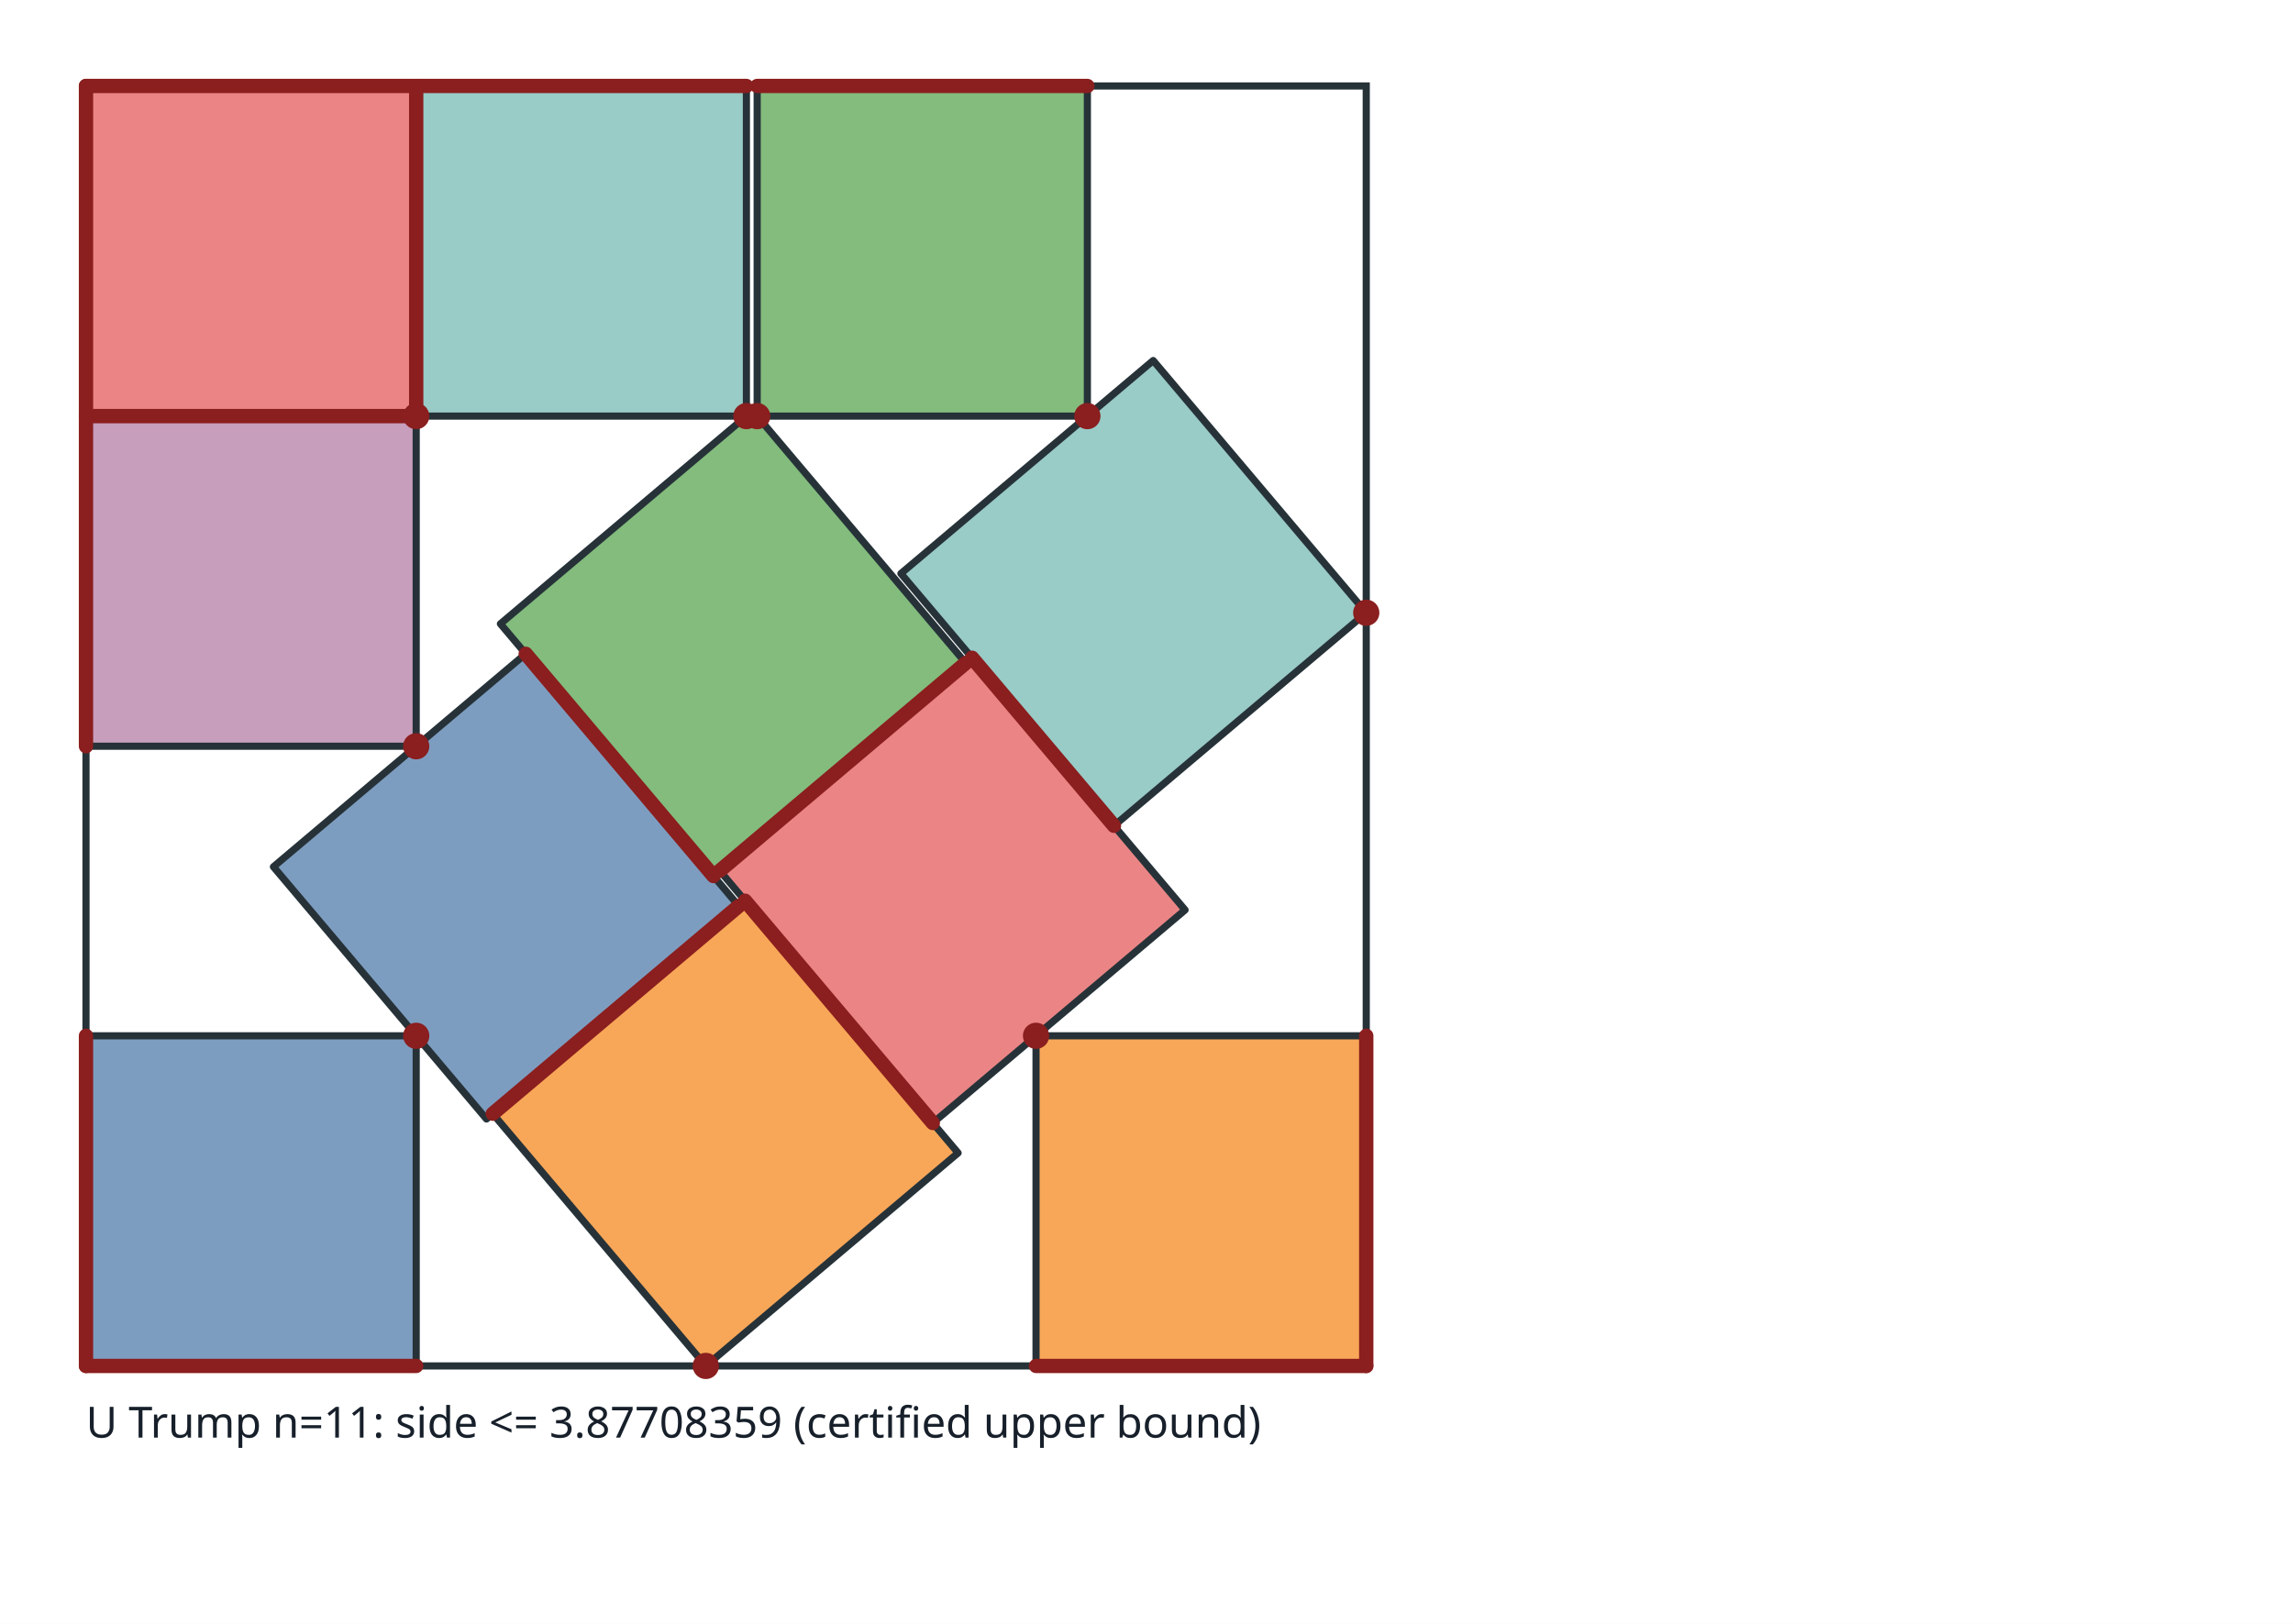
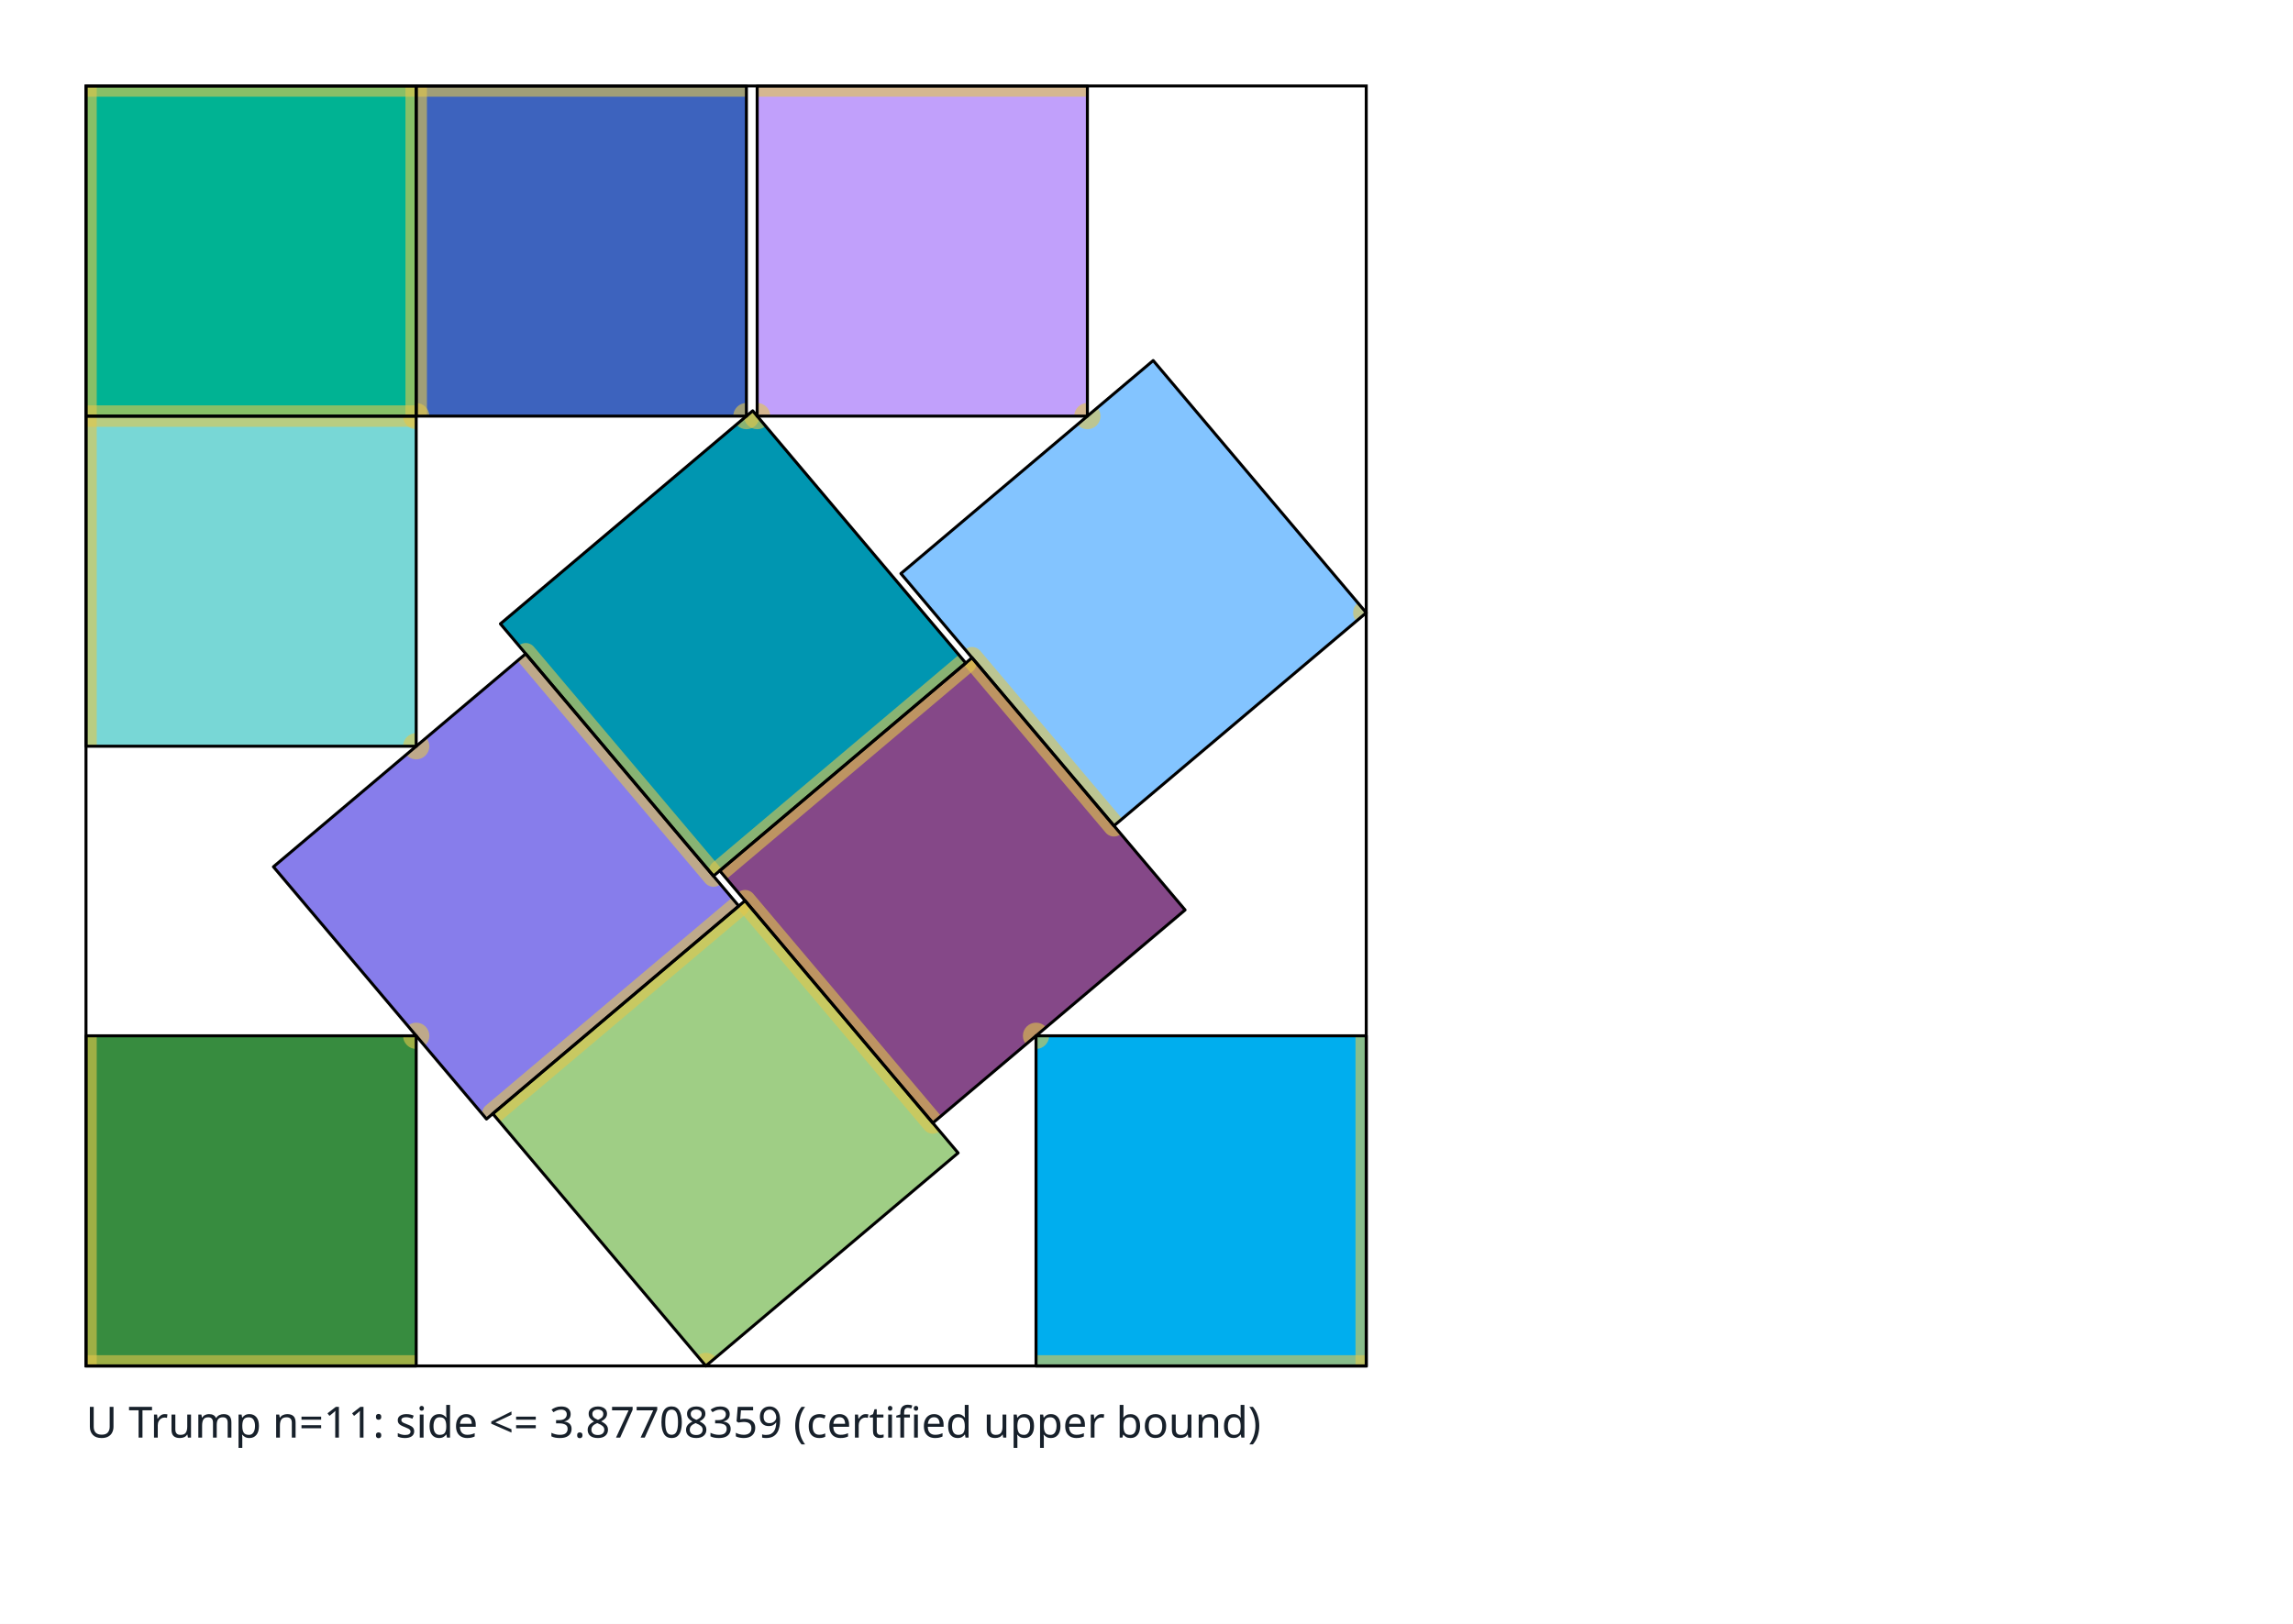
<svg xmlns="http://www.w3.org/2000/svg" width="960" height="680" viewBox="0 0 960 680" role="img" aria-labelledby="figure-title figure-description" data-static-fallback="final">
  <rect width="960" height="680" fill="#ffffff" />
  <g id="panel-0" data-panel="Trump n=11">
-     <rect x="36" y="36" width="536" height="536" fill="none" stroke="#263238" stroke-width="3" vector-effect="non-scaling-stroke" />
-     <polygon points="36,572 174.248,572 174.248,433.752 36,433.752" fill-opacity="0.72" stroke-linejoin="round" fill="#4c78a8" stroke="#263238" stroke-width="3" vector-effect="non-scaling-stroke" />
-     <polygon points="433.752,572 572,572 572,433.752 433.752,433.752" fill-opacity="0.72" stroke-linejoin="round" fill="#f58518" stroke="#263238" stroke-width="3" vector-effect="non-scaling-stroke" />
-     <polygon points="316.998,174.248 455.246,174.248 455.246,36 316.998,36" fill-opacity="0.72" stroke-linejoin="round" fill="#54a24b" stroke="#263238" stroke-width="3" vector-effect="non-scaling-stroke" />
-     <polygon points="36,174.248 174.248,174.248 174.248,36 36,36" fill-opacity="0.72" stroke-linejoin="round" fill="#e45756" stroke="#263238" stroke-width="3" vector-effect="non-scaling-stroke" />
-     <polygon points="174.248,174.248 312.496,174.248 312.496,36 174.248,36" fill-opacity="0.72" stroke-linejoin="round" fill="#72b7b2" stroke="#263238" stroke-width="3" vector-effect="non-scaling-stroke" />
-     <polygon points="36,312.496 174.248,312.496 174.248,174.248 36,174.248" fill-opacity="0.72" stroke-linejoin="round" fill="#b279a2" stroke="#263238" stroke-width="3" vector-effect="non-scaling-stroke" />
-     <polygon points="203.676,468.597 309.298,379.397 220.098,273.776 114.476,362.976" fill-opacity="0.72" stroke-linejoin="round" fill="#4c78a8" stroke="#263238" stroke-width="3" vector-effect="non-scaling-stroke" />
-     <polygon points="295.504,572 401.125,482.8 311.925,377.178 206.303,466.378" fill-opacity="0.72" stroke-linejoin="round" fill="#f58518" stroke="#263238" stroke-width="3" vector-effect="non-scaling-stroke" />
-     <polygon points="298.702,366.851 404.324,277.651 315.124,172.029 209.502,261.23" fill-opacity="0.72" stroke-linejoin="round" fill="#54a24b" stroke="#263238" stroke-width="3" vector-effect="non-scaling-stroke" />
-     <polygon points="390.53,470.254 496.151,381.054 406.951,275.432 301.33,364.632" fill-opacity="0.72" stroke-linejoin="round" fill="#e45756" stroke="#263238" stroke-width="3" vector-effect="non-scaling-stroke" />
-     <polygon points="466.378,345.8 572,256.6 482.8,150.978 377.178,240.178" fill-opacity="0.72" stroke-linejoin="round" fill="#72b7b2" stroke="#263238" stroke-width="3" vector-effect="non-scaling-stroke" />
-     <g id="panel-0-contacts" data-overlay="contacts">
-       <circle id="panel-0-contact-pair-square-00-square-06" data-squares="square-00 square-06" cx="174.248" cy="433.752" r="5.5" fill="#8b1e1e" data-feature="contact-point" />
-       <circle id="panel-0-contact-pair-square-01-square-09" data-squares="square-01 square-09" cx="433.752" cy="433.752" r="5.5" fill="#8b1e1e" data-feature="contact-point" />
-       <circle id="panel-0-contact-pair-square-02-square-08" data-squares="square-02 square-08" cx="316.998" cy="174.248" r="5.5" fill="#8b1e1e" data-feature="contact-point" />
-       <circle id="panel-0-contact-pair-square-02-square-10" data-squares="square-02 square-10" cx="455.246" cy="174.248" r="5.5" fill="#8b1e1e" data-feature="contact-point" />
-       <line id="panel-0-contact-pair-square-03-square-04" data-squares="square-03 square-04" x1="174.248" y1="174.248" x2="174.248" y2="36" stroke="#8b1e1e" stroke-width="6" stroke-linecap="round" vector-effect="non-scaling-stroke" data-feature="contact-segment" />
-       <line id="panel-0-contact-pair-square-03-square-05" data-squares="square-03 square-05" x1="36" y1="174.248" x2="174.248" y2="174.248" stroke="#8b1e1e" stroke-width="6" stroke-linecap="round" vector-effect="non-scaling-stroke" data-feature="contact-segment" />
-       <circle id="panel-0-contact-pair-square-04-square-05" data-squares="square-04 square-05" cx="174.248" cy="174.248" r="5.5" fill="#8b1e1e" data-feature="contact-point" />
-       <circle id="panel-0-contact-pair-square-04-square-08" data-squares="square-04 square-08" cx="312.496" cy="174.248" r="5.5" fill="#8b1e1e" data-feature="contact-point" />
-       <circle id="panel-0-contact-pair-square-05-square-06" data-squares="square-05 square-06" cx="174.248" cy="312.496" r="5.5" fill="#8b1e1e" data-feature="contact-point" />
-       <line id="panel-0-contact-pair-square-06-square-07" data-squares="square-06 square-07" x1="206.303" y1="466.378" x2="309.298" y2="379.397" stroke="#8b1e1e" stroke-width="6" stroke-linecap="round" vector-effect="non-scaling-stroke" data-feature="contact-segment" />
-       <line id="panel-0-contact-pair-square-06-square-08" data-squares="square-06 square-08" x1="298.702" y1="366.851" x2="220.098" y2="273.776" stroke="#8b1e1e" stroke-width="6" stroke-linecap="round" vector-effect="non-scaling-stroke" data-feature="contact-segment" />
-       <line id="panel-0-contact-pair-square-07-square-09" data-squares="square-07 square-09" x1="311.925" y1="377.178" x2="390.53" y2="470.254" stroke="#8b1e1e" stroke-width="6" stroke-linecap="round" vector-effect="non-scaling-stroke" data-feature="contact-segment" />
-       <line id="panel-0-contact-pair-square-08-square-09" data-squares="square-08 square-09" x1="301.33" y1="364.632" x2="404.324" y2="277.651" stroke="#8b1e1e" stroke-width="6" stroke-linecap="round" vector-effect="non-scaling-stroke" data-feature="contact-segment" />
-       <line id="panel-0-contact-pair-square-09-square-10" data-squares="square-09 square-10" x1="406.951" y1="275.432" x2="466.378" y2="345.8" stroke="#8b1e1e" stroke-width="6" stroke-linecap="round" vector-effect="non-scaling-stroke" data-feature="contact-segment" />
-       <line id="panel-0-contact-wall-square-00-bottom" data-squares="square-00" data-wall="bottom" x1="36" y1="572" x2="174.248" y2="572" stroke="#8b1e1e" stroke-width="6" stroke-linecap="round" vector-effect="non-scaling-stroke" data-feature="contact-segment" />
-       <line id="panel-0-contact-wall-square-00-left" data-squares="square-00" data-wall="left" x1="36" y1="572" x2="36" y2="433.752" stroke="#8b1e1e" stroke-width="6" stroke-linecap="round" vector-effect="non-scaling-stroke" data-feature="contact-segment" />
-       <line id="panel-0-contact-wall-square-01-bottom" data-squares="square-01" data-wall="bottom" x1="433.752" y1="572" x2="572" y2="572" stroke="#8b1e1e" stroke-width="6" stroke-linecap="round" vector-effect="non-scaling-stroke" data-feature="contact-segment" />
-       <line id="panel-0-contact-wall-square-01-right" data-squares="square-01" data-wall="right" x1="572" y1="572" x2="572" y2="433.752" stroke="#8b1e1e" stroke-width="6" stroke-linecap="round" vector-effect="non-scaling-stroke" data-feature="contact-segment" />
-       <line id="panel-0-contact-wall-square-02-top" data-squares="square-02" data-wall="top" x1="316.998" y1="36" x2="455.246" y2="36" stroke="#8b1e1e" stroke-width="6" stroke-linecap="round" vector-effect="non-scaling-stroke" data-feature="contact-segment" />
-       <line id="panel-0-contact-wall-square-03-left" data-squares="square-03" data-wall="left" x1="36" y1="174.248" x2="36" y2="36" stroke="#8b1e1e" stroke-width="6" stroke-linecap="round" vector-effect="non-scaling-stroke" data-feature="contact-segment" />
-       <line id="panel-0-contact-wall-square-03-top" data-squares="square-03" data-wall="top" x1="36" y1="36" x2="174.248" y2="36" stroke="#8b1e1e" stroke-width="6" stroke-linecap="round" vector-effect="non-scaling-stroke" data-feature="contact-segment" />
-       <line id="panel-0-contact-wall-square-04-top" data-squares="square-04" data-wall="top" x1="174.248" y1="36" x2="312.496" y2="36" stroke="#8b1e1e" stroke-width="6" stroke-linecap="round" vector-effect="non-scaling-stroke" data-feature="contact-segment" />
-       <line id="panel-0-contact-wall-square-05-left" data-squares="square-05" data-wall="left" x1="36" y1="312.496" x2="36" y2="174.248" stroke="#8b1e1e" stroke-width="6" stroke-linecap="round" vector-effect="non-scaling-stroke" data-feature="contact-segment" />
-       <circle id="panel-0-contact-wall-square-07-bottom" data-squares="square-07" data-wall="bottom" cx="295.504" cy="572" r="5.5" fill="#8b1e1e" data-feature="contact-point" />
-       <circle id="panel-0-contact-wall-square-10-right" data-squares="square-10" data-wall="right" cx="572" cy="256.6" r="5.5" fill="#8b1e1e" data-feature="contact-point" />
+     <g id="panel-0-fills" data-layer="fills">
+       <polygon data-feature="square-fill" data-square="square-00" points="36,572 174.248,572 174.248,433.752 36,433.752" fill="#378c3f" fill-opacity="1.0" stroke="none" />
+       <polygon data-feature="square-fill" data-square="square-01" points="433.752,572 572,572 572,433.752 433.752,433.752" fill="#00aeee" fill-opacity="1.0" stroke="none" />
+       <polygon data-feature="square-fill" data-square="square-02" points="316.998,174.248 455.246,174.248 455.246,36 316.998,36" fill="#c1a0fb" fill-opacity="1.0" stroke="none" />
+       <polygon data-feature="square-fill" data-square="square-03" points="36,174.248 174.248,174.248 174.248,36 36,36" fill="#00b393" fill-opacity="1.0" stroke="none" />
+       <polygon data-feature="square-fill" data-square="square-04" points="174.248,174.248 312.496,174.248 312.496,36 174.248,36" fill="#3d63be" fill-opacity="1.0" stroke="none" />
+       <polygon data-feature="square-fill" data-square="square-05" points="36,312.496 174.248,312.496 174.248,174.248 36,174.248" fill="#78d7d6" fill-opacity="1.0" stroke="none" />
+       <polygon data-feature="square-fill" data-square="square-06" points="203.676,468.597 309.298,379.397 220.098,273.776 114.476,362.976" fill="#877deb" fill-opacity="1.0" stroke="none" />
+       <polygon data-feature="square-fill" data-square="square-07" points="295.504,572 401.125,482.8 311.925,377.178 206.303,466.378" fill="#9fce85" fill-opacity="1.0" stroke="none" />
+       <polygon data-feature="square-fill" data-square="square-08" points="298.702,366.851 404.324,277.651 315.124,172.029 209.502,261.23" fill="#0096b1" fill-opacity="1.0" stroke="none" />
+       <polygon data-feature="square-fill" data-square="square-09" points="390.53,470.254 496.151,381.054 406.951,275.432 301.33,364.632" fill="#854888" fill-opacity="1.0" stroke="none" />
+       <polygon data-feature="square-fill" data-square="square-10" points="466.378,345.8 572,256.6 482.8,150.978 377.178,240.178" fill="#83c4ff" fill-opacity="1.0" stroke="none" />
+     </g>
+     <defs data-contact-clip-policy="participating-square-union">
+       <polygon id="panel-0-contact-clip-shape-square-00" data-feature="contact-clip-shape" data-square="square-00" points="36,572 174.248,572 174.248,433.752 36,433.752" />
+       <polygon id="panel-0-contact-clip-shape-square-01" data-feature="contact-clip-shape" data-square="square-01" points="433.752,572 572,572 572,433.752 433.752,433.752" />
+       <polygon id="panel-0-contact-clip-shape-square-02" data-feature="contact-clip-shape" data-square="square-02" points="316.998,174.248 455.246,174.248 455.246,36 316.998,36" />
+       <polygon id="panel-0-contact-clip-shape-square-03" data-feature="contact-clip-shape" data-square="square-03" points="36,174.248 174.248,174.248 174.248,36 36,36" />
+       <polygon id="panel-0-contact-clip-shape-square-04" data-feature="contact-clip-shape" data-square="square-04" points="174.248,174.248 312.496,174.248 312.496,36 174.248,36" />
+       <polygon id="panel-0-contact-clip-shape-square-05" data-feature="contact-clip-shape" data-square="square-05" points="36,312.496 174.248,312.496 174.248,174.248 36,174.248" />
+       <polygon id="panel-0-contact-clip-shape-square-06" data-feature="contact-clip-shape" data-square="square-06" points="203.676,468.597 309.298,379.397 220.098,273.776 114.476,362.976" />
+       <polygon id="panel-0-contact-clip-shape-square-07" data-feature="contact-clip-shape" data-square="square-07" points="295.504,572 401.125,482.8 311.925,377.178 206.303,466.378" />
+       <polygon id="panel-0-contact-clip-shape-square-08" data-feature="contact-clip-shape" data-square="square-08" points="298.702,366.851 404.324,277.651 315.124,172.029 209.502,261.23" />
+       <polygon id="panel-0-contact-clip-shape-square-09" data-feature="contact-clip-shape" data-square="square-09" points="390.53,470.254 496.151,381.054 406.951,275.432 301.33,364.632" />
+       <polygon id="panel-0-contact-clip-shape-square-10" data-feature="contact-clip-shape" data-square="square-10" points="466.378,345.8 572,256.6 482.8,150.978 377.178,240.178" />
+       <clipPath id="panel-0-clip-contact-pair-square-00-square-06" clipPathUnits="userSpaceOnUse" data-feature="contact-clip" data-squares="square-00 square-06">
+         <use href="#panel-0-contact-clip-shape-square-00" data-clip-square="square-00" />
+         <use href="#panel-0-contact-clip-shape-square-06" data-clip-square="square-06" />
+       </clipPath>
+       <clipPath id="panel-0-clip-contact-pair-square-01-square-09" clipPathUnits="userSpaceOnUse" data-feature="contact-clip" data-squares="square-01 square-09">
+         <use href="#panel-0-contact-clip-shape-square-01" data-clip-square="square-01" />
+         <use href="#panel-0-contact-clip-shape-square-09" data-clip-square="square-09" />
+       </clipPath>
+       <clipPath id="panel-0-clip-contact-pair-square-02-square-08" clipPathUnits="userSpaceOnUse" data-feature="contact-clip" data-squares="square-02 square-08">
+         <use href="#panel-0-contact-clip-shape-square-02" data-clip-square="square-02" />
+         <use href="#panel-0-contact-clip-shape-square-08" data-clip-square="square-08" />
+       </clipPath>
+       <clipPath id="panel-0-clip-contact-pair-square-02-square-10" clipPathUnits="userSpaceOnUse" data-feature="contact-clip" data-squares="square-02 square-10">
+         <use href="#panel-0-contact-clip-shape-square-02" data-clip-square="square-02" />
+         <use href="#panel-0-contact-clip-shape-square-10" data-clip-square="square-10" />
+       </clipPath>
+       <clipPath id="panel-0-clip-contact-pair-square-03-square-04" clipPathUnits="userSpaceOnUse" data-feature="contact-clip" data-squares="square-03 square-04">
+         <use href="#panel-0-contact-clip-shape-square-03" data-clip-square="square-03" />
+         <use href="#panel-0-contact-clip-shape-square-04" data-clip-square="square-04" />
+       </clipPath>
+       <clipPath id="panel-0-clip-contact-pair-square-03-square-05" clipPathUnits="userSpaceOnUse" data-feature="contact-clip" data-squares="square-03 square-05">
+         <use href="#panel-0-contact-clip-shape-square-03" data-clip-square="square-03" />
+         <use href="#panel-0-contact-clip-shape-square-05" data-clip-square="square-05" />
+       </clipPath>
+       <clipPath id="panel-0-clip-contact-pair-square-04-square-05" clipPathUnits="userSpaceOnUse" data-feature="contact-clip" data-squares="square-04 square-05">
+         <use href="#panel-0-contact-clip-shape-square-04" data-clip-square="square-04" />
+         <use href="#panel-0-contact-clip-shape-square-05" data-clip-square="square-05" />
+       </clipPath>
+       <clipPath id="panel-0-clip-contact-pair-square-04-square-08" clipPathUnits="userSpaceOnUse" data-feature="contact-clip" data-squares="square-04 square-08">
+         <use href="#panel-0-contact-clip-shape-square-04" data-clip-square="square-04" />
+         <use href="#panel-0-contact-clip-shape-square-08" data-clip-square="square-08" />
+       </clipPath>
+       <clipPath id="panel-0-clip-contact-pair-square-05-square-06" clipPathUnits="userSpaceOnUse" data-feature="contact-clip" data-squares="square-05 square-06">
+         <use href="#panel-0-contact-clip-shape-square-05" data-clip-square="square-05" />
+         <use href="#panel-0-contact-clip-shape-square-06" data-clip-square="square-06" />
+       </clipPath>
+       <clipPath id="panel-0-clip-contact-pair-square-06-square-07" clipPathUnits="userSpaceOnUse" data-feature="contact-clip" data-squares="square-06 square-07">
+         <use href="#panel-0-contact-clip-shape-square-06" data-clip-square="square-06" />
+         <use href="#panel-0-contact-clip-shape-square-07" data-clip-square="square-07" />
+       </clipPath>
+       <clipPath id="panel-0-clip-contact-pair-square-06-square-08" clipPathUnits="userSpaceOnUse" data-feature="contact-clip" data-squares="square-06 square-08">
+         <use href="#panel-0-contact-clip-shape-square-06" data-clip-square="square-06" />
+         <use href="#panel-0-contact-clip-shape-square-08" data-clip-square="square-08" />
+       </clipPath>
+       <clipPath id="panel-0-clip-contact-pair-square-07-square-09" clipPathUnits="userSpaceOnUse" data-feature="contact-clip" data-squares="square-07 square-09">
+         <use href="#panel-0-contact-clip-shape-square-07" data-clip-square="square-07" />
+         <use href="#panel-0-contact-clip-shape-square-09" data-clip-square="square-09" />
+       </clipPath>
+       <clipPath id="panel-0-clip-contact-pair-square-08-square-09" clipPathUnits="userSpaceOnUse" data-feature="contact-clip" data-squares="square-08 square-09">
+         <use href="#panel-0-contact-clip-shape-square-08" data-clip-square="square-08" />
+         <use href="#panel-0-contact-clip-shape-square-09" data-clip-square="square-09" />
+       </clipPath>
+       <clipPath id="panel-0-clip-contact-pair-square-09-square-10" clipPathUnits="userSpaceOnUse" data-feature="contact-clip" data-squares="square-09 square-10">
+         <use href="#panel-0-contact-clip-shape-square-09" data-clip-square="square-09" />
+         <use href="#panel-0-contact-clip-shape-square-10" data-clip-square="square-10" />
+       </clipPath>
+       <clipPath id="panel-0-clip-contact-wall-square-00-bottom" clipPathUnits="userSpaceOnUse" data-feature="contact-clip" data-squares="square-00">
+         <use href="#panel-0-contact-clip-shape-square-00" data-clip-square="square-00" />
+       </clipPath>
+       <clipPath id="panel-0-clip-contact-wall-square-00-left" clipPathUnits="userSpaceOnUse" data-feature="contact-clip" data-squares="square-00">
+         <use href="#panel-0-contact-clip-shape-square-00" data-clip-square="square-00" />
+       </clipPath>
+       <clipPath id="panel-0-clip-contact-wall-square-01-bottom" clipPathUnits="userSpaceOnUse" data-feature="contact-clip" data-squares="square-01">
+         <use href="#panel-0-contact-clip-shape-square-01" data-clip-square="square-01" />
+       </clipPath>
+       <clipPath id="panel-0-clip-contact-wall-square-01-right" clipPathUnits="userSpaceOnUse" data-feature="contact-clip" data-squares="square-01">
+         <use href="#panel-0-contact-clip-shape-square-01" data-clip-square="square-01" />
+       </clipPath>
+       <clipPath id="panel-0-clip-contact-wall-square-02-top" clipPathUnits="userSpaceOnUse" data-feature="contact-clip" data-squares="square-02">
+         <use href="#panel-0-contact-clip-shape-square-02" data-clip-square="square-02" />
+       </clipPath>
+       <clipPath id="panel-0-clip-contact-wall-square-03-left" clipPathUnits="userSpaceOnUse" data-feature="contact-clip" data-squares="square-03">
+         <use href="#panel-0-contact-clip-shape-square-03" data-clip-square="square-03" />
+       </clipPath>
+       <clipPath id="panel-0-clip-contact-wall-square-03-top" clipPathUnits="userSpaceOnUse" data-feature="contact-clip" data-squares="square-03">
+         <use href="#panel-0-contact-clip-shape-square-03" data-clip-square="square-03" />
+       </clipPath>
+       <clipPath id="panel-0-clip-contact-wall-square-04-top" clipPathUnits="userSpaceOnUse" data-feature="contact-clip" data-squares="square-04">
+         <use href="#panel-0-contact-clip-shape-square-04" data-clip-square="square-04" />
+       </clipPath>
+       <clipPath id="panel-0-clip-contact-wall-square-05-left" clipPathUnits="userSpaceOnUse" data-feature="contact-clip" data-squares="square-05">
+         <use href="#panel-0-contact-clip-shape-square-05" data-clip-square="square-05" />
+       </clipPath>
+       <clipPath id="panel-0-clip-contact-wall-square-07-bottom" clipPathUnits="userSpaceOnUse" data-feature="contact-clip" data-squares="square-07">
+         <use href="#panel-0-contact-clip-shape-square-07" data-clip-square="square-07" />
+       </clipPath>
+       <clipPath id="panel-0-clip-contact-wall-square-10-right" clipPathUnits="userSpaceOnUse" data-feature="contact-clip" data-squares="square-10">
+         <use href="#panel-0-contact-clip-shape-square-10" data-clip-square="square-10" />
+       </clipPath>
+     </defs>
+     <g id="panel-0-contacts" data-layer="contacts" data-overlay="contacts">
+       <circle id="panel-0-contact-pair-square-00-square-06" data-squares="square-00 square-06" clip-path="url(#panel-0-clip-contact-pair-square-00-square-06)" cx="174.248" cy="433.752" r="5.5" fill="#e3c64a" fill-opacity="0.6" data-feature="contact-point" />
+       <circle id="panel-0-contact-pair-square-01-square-09" data-squares="square-01 square-09" clip-path="url(#panel-0-clip-contact-pair-square-01-square-09)" cx="433.752" cy="433.752" r="5.5" fill="#e3c64a" fill-opacity="0.6" data-feature="contact-point" />
+       <circle id="panel-0-contact-pair-square-02-square-08" data-squares="square-02 square-08" clip-path="url(#panel-0-clip-contact-pair-square-02-square-08)" cx="316.998" cy="174.248" r="5.5" fill="#e3c64a" fill-opacity="0.6" data-feature="contact-point" />
+       <circle id="panel-0-contact-pair-square-02-square-10" data-squares="square-02 square-10" clip-path="url(#panel-0-clip-contact-pair-square-02-square-10)" cx="455.246" cy="174.248" r="5.5" fill="#e3c64a" fill-opacity="0.6" data-feature="contact-point" />
+       <line id="panel-0-contact-pair-square-03-square-04" data-squares="square-03 square-04" clip-path="url(#panel-0-clip-contact-pair-square-03-square-04)" x1="174.248" y1="174.248" x2="174.248" y2="36" stroke="#e3c64a" stroke-opacity="0.6" stroke-width="9" stroke-linecap="round" vector-effect="non-scaling-stroke" data-feature="contact-segment" />
+       <line id="panel-0-contact-pair-square-03-square-05" data-squares="square-03 square-05" clip-path="url(#panel-0-clip-contact-pair-square-03-square-05)" x1="36" y1="174.248" x2="174.248" y2="174.248" stroke="#e3c64a" stroke-opacity="0.6" stroke-width="9" stroke-linecap="round" vector-effect="non-scaling-stroke" data-feature="contact-segment" />
+       <circle id="panel-0-contact-pair-square-04-square-05" data-squares="square-04 square-05" clip-path="url(#panel-0-clip-contact-pair-square-04-square-05)" cx="174.248" cy="174.248" r="5.5" fill="#e3c64a" fill-opacity="0.6" data-feature="contact-point" />
+       <circle id="panel-0-contact-pair-square-04-square-08" data-squares="square-04 square-08" clip-path="url(#panel-0-clip-contact-pair-square-04-square-08)" cx="312.496" cy="174.248" r="5.5" fill="#e3c64a" fill-opacity="0.6" data-feature="contact-point" />
+       <circle id="panel-0-contact-pair-square-05-square-06" data-squares="square-05 square-06" clip-path="url(#panel-0-clip-contact-pair-square-05-square-06)" cx="174.248" cy="312.496" r="5.5" fill="#e3c64a" fill-opacity="0.6" data-feature="contact-point" />
+       <line id="panel-0-contact-pair-square-06-square-07" data-squares="square-06 square-07" clip-path="url(#panel-0-clip-contact-pair-square-06-square-07)" x1="206.303" y1="466.378" x2="309.298" y2="379.397" stroke="#e3c64a" stroke-opacity="0.6" stroke-width="9" stroke-linecap="round" vector-effect="non-scaling-stroke" data-feature="contact-segment" />
+       <line id="panel-0-contact-pair-square-06-square-08" data-squares="square-06 square-08" clip-path="url(#panel-0-clip-contact-pair-square-06-square-08)" x1="298.702" y1="366.851" x2="220.098" y2="273.776" stroke="#e3c64a" stroke-opacity="0.6" stroke-width="9" stroke-linecap="round" vector-effect="non-scaling-stroke" data-feature="contact-segment" />
+       <line id="panel-0-contact-pair-square-07-square-09" data-squares="square-07 square-09" clip-path="url(#panel-0-clip-contact-pair-square-07-square-09)" x1="311.925" y1="377.178" x2="390.53" y2="470.254" stroke="#e3c64a" stroke-opacity="0.6" stroke-width="9" stroke-linecap="round" vector-effect="non-scaling-stroke" data-feature="contact-segment" />
+       <line id="panel-0-contact-pair-square-08-square-09" data-squares="square-08 square-09" clip-path="url(#panel-0-clip-contact-pair-square-08-square-09)" x1="301.33" y1="364.632" x2="404.324" y2="277.651" stroke="#e3c64a" stroke-opacity="0.6" stroke-width="9" stroke-linecap="round" vector-effect="non-scaling-stroke" data-feature="contact-segment" />
+       <line id="panel-0-contact-pair-square-09-square-10" data-squares="square-09 square-10" clip-path="url(#panel-0-clip-contact-pair-square-09-square-10)" x1="406.951" y1="275.432" x2="466.378" y2="345.8" stroke="#e3c64a" stroke-opacity="0.6" stroke-width="9" stroke-linecap="round" vector-effect="non-scaling-stroke" data-feature="contact-segment" />
+       <line id="panel-0-contact-wall-square-00-bottom" data-squares="square-00" clip-path="url(#panel-0-clip-contact-wall-square-00-bottom)" data-wall="bottom" x1="36" y1="572" x2="174.248" y2="572" stroke="#e3c64a" stroke-opacity="0.6" stroke-width="9" stroke-linecap="round" vector-effect="non-scaling-stroke" data-feature="contact-segment" />
+       <line id="panel-0-contact-wall-square-00-left" data-squares="square-00" clip-path="url(#panel-0-clip-contact-wall-square-00-left)" data-wall="left" x1="36" y1="572" x2="36" y2="433.752" stroke="#e3c64a" stroke-opacity="0.6" stroke-width="9" stroke-linecap="round" vector-effect="non-scaling-stroke" data-feature="contact-segment" />
+       <line id="panel-0-contact-wall-square-01-bottom" data-squares="square-01" clip-path="url(#panel-0-clip-contact-wall-square-01-bottom)" data-wall="bottom" x1="433.752" y1="572" x2="572" y2="572" stroke="#e3c64a" stroke-opacity="0.6" stroke-width="9" stroke-linecap="round" vector-effect="non-scaling-stroke" data-feature="contact-segment" />
+       <line id="panel-0-contact-wall-square-01-right" data-squares="square-01" clip-path="url(#panel-0-clip-contact-wall-square-01-right)" data-wall="right" x1="572" y1="572" x2="572" y2="433.752" stroke="#e3c64a" stroke-opacity="0.6" stroke-width="9" stroke-linecap="round" vector-effect="non-scaling-stroke" data-feature="contact-segment" />
+       <line id="panel-0-contact-wall-square-02-top" data-squares="square-02" clip-path="url(#panel-0-clip-contact-wall-square-02-top)" data-wall="top" x1="316.998" y1="36" x2="455.246" y2="36" stroke="#e3c64a" stroke-opacity="0.6" stroke-width="9" stroke-linecap="round" vector-effect="non-scaling-stroke" data-feature="contact-segment" />
+       <line id="panel-0-contact-wall-square-03-left" data-squares="square-03" clip-path="url(#panel-0-clip-contact-wall-square-03-left)" data-wall="left" x1="36" y1="174.248" x2="36" y2="36" stroke="#e3c64a" stroke-opacity="0.6" stroke-width="9" stroke-linecap="round" vector-effect="non-scaling-stroke" data-feature="contact-segment" />
+       <line id="panel-0-contact-wall-square-03-top" data-squares="square-03" clip-path="url(#panel-0-clip-contact-wall-square-03-top)" data-wall="top" x1="36" y1="36" x2="174.248" y2="36" stroke="#e3c64a" stroke-opacity="0.6" stroke-width="9" stroke-linecap="round" vector-effect="non-scaling-stroke" data-feature="contact-segment" />
+       <line id="panel-0-contact-wall-square-04-top" data-squares="square-04" clip-path="url(#panel-0-clip-contact-wall-square-04-top)" data-wall="top" x1="174.248" y1="36" x2="312.496" y2="36" stroke="#e3c64a" stroke-opacity="0.6" stroke-width="9" stroke-linecap="round" vector-effect="non-scaling-stroke" data-feature="contact-segment" />
+       <line id="panel-0-contact-wall-square-05-left" data-squares="square-05" clip-path="url(#panel-0-clip-contact-wall-square-05-left)" data-wall="left" x1="36" y1="312.496" x2="36" y2="174.248" stroke="#e3c64a" stroke-opacity="0.6" stroke-width="9" stroke-linecap="round" vector-effect="non-scaling-stroke" data-feature="contact-segment" />
+       <circle id="panel-0-contact-wall-square-07-bottom" data-squares="square-07" clip-path="url(#panel-0-clip-contact-wall-square-07-bottom)" data-wall="bottom" cx="295.504" cy="572" r="5.5" fill="#e3c64a" fill-opacity="0.6" data-feature="contact-point" />
+       <circle id="panel-0-contact-wall-square-10-right" data-squares="square-10" clip-path="url(#panel-0-clip-contact-wall-square-10-right)" data-wall="right" cx="572" cy="256.6" r="5.5" fill="#e3c64a" fill-opacity="0.6" data-feature="contact-point" />
+     </g>
+     <g id="panel-0-outlines" data-layer="outlines">
+       <polygon data-feature="square-outline" data-square="square-00" points="36,572 174.248,572 174.248,433.752 36,433.752" stroke-linejoin="round" fill="none" stroke="#000000" stroke-width="1.25" vector-effect="non-scaling-stroke" />
+       <polygon data-feature="square-outline" data-square="square-01" points="433.752,572 572,572 572,433.752 433.752,433.752" stroke-linejoin="round" fill="none" stroke="#000000" stroke-width="1.25" vector-effect="non-scaling-stroke" />
+       <polygon data-feature="square-outline" data-square="square-02" points="316.998,174.248 455.246,174.248 455.246,36 316.998,36" stroke-linejoin="round" fill="none" stroke="#000000" stroke-width="1.25" vector-effect="non-scaling-stroke" />
+       <polygon data-feature="square-outline" data-square="square-03" points="36,174.248 174.248,174.248 174.248,36 36,36" stroke-linejoin="round" fill="none" stroke="#000000" stroke-width="1.25" vector-effect="non-scaling-stroke" />
+       <polygon data-feature="square-outline" data-square="square-04" points="174.248,174.248 312.496,174.248 312.496,36 174.248,36" stroke-linejoin="round" fill="none" stroke="#000000" stroke-width="1.25" vector-effect="non-scaling-stroke" />
+       <polygon data-feature="square-outline" data-square="square-05" points="36,312.496 174.248,312.496 174.248,174.248 36,174.248" stroke-linejoin="round" fill="none" stroke="#000000" stroke-width="1.25" vector-effect="non-scaling-stroke" />
+       <polygon data-feature="square-outline" data-square="square-06" points="203.676,468.597 309.298,379.397 220.098,273.776 114.476,362.976" stroke-linejoin="round" fill="none" stroke="#000000" stroke-width="1.25" vector-effect="non-scaling-stroke" />
+       <polygon data-feature="square-outline" data-square="square-07" points="295.504,572 401.125,482.8 311.925,377.178 206.303,466.378" stroke-linejoin="round" fill="none" stroke="#000000" stroke-width="1.25" vector-effect="non-scaling-stroke" />
+       <polygon data-feature="square-outline" data-square="square-08" points="298.702,366.851 404.324,277.651 315.124,172.029 209.502,261.23" stroke-linejoin="round" fill="none" stroke="#000000" stroke-width="1.25" vector-effect="non-scaling-stroke" />
+       <polygon data-feature="square-outline" data-square="square-09" points="390.53,470.254 496.151,381.054 406.951,275.432 301.33,364.632" stroke-linejoin="round" fill="none" stroke="#000000" stroke-width="1.25" vector-effect="non-scaling-stroke" />
+       <polygon data-feature="square-outline" data-square="square-10" points="466.378,345.8 572,256.6 482.8,150.978 377.178,240.178" stroke-linejoin="round" fill="none" stroke="#000000" stroke-width="1.25" vector-effect="non-scaling-stroke" />
+       <rect data-feature="container-outline" x="36" y="36" width="536" height="536" fill="none" stroke="#000000" stroke-width="1.25" vector-effect="non-scaling-stroke" />
    </g>
  </g>
  <text x="36" y="602" font-size="18" font-family="system-ui, sans-serif" fill="#17202a" data-evidence="certified-upper-bound" stroke-dasharray="3 3">U Trump n=11: side &lt;= 3.87708359 (certified upper bound)</text>
</svg>
